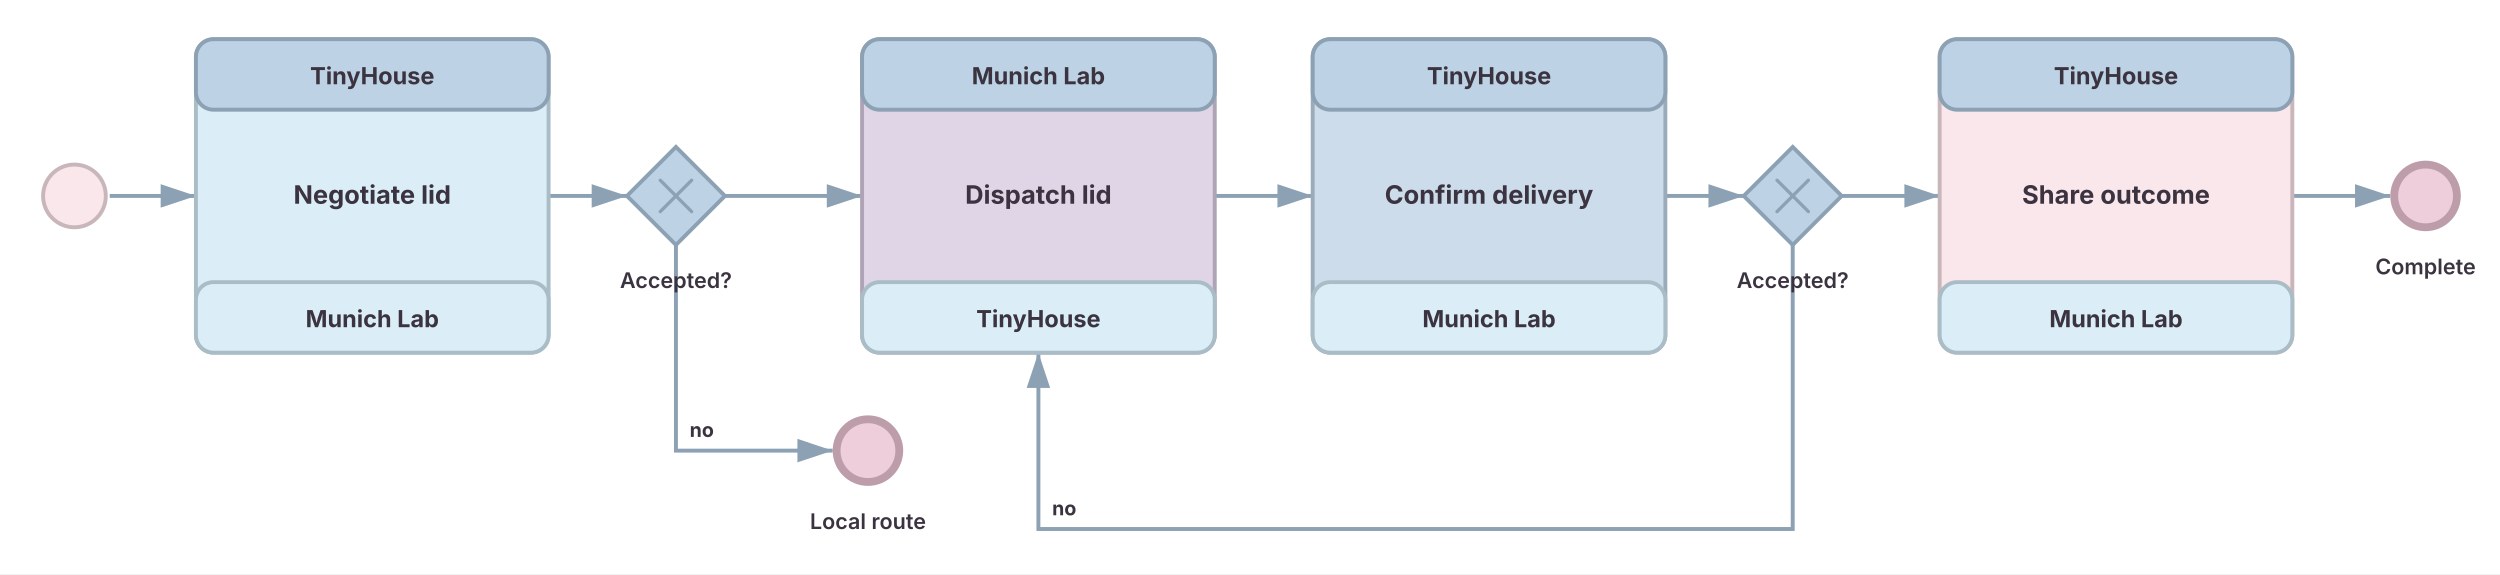
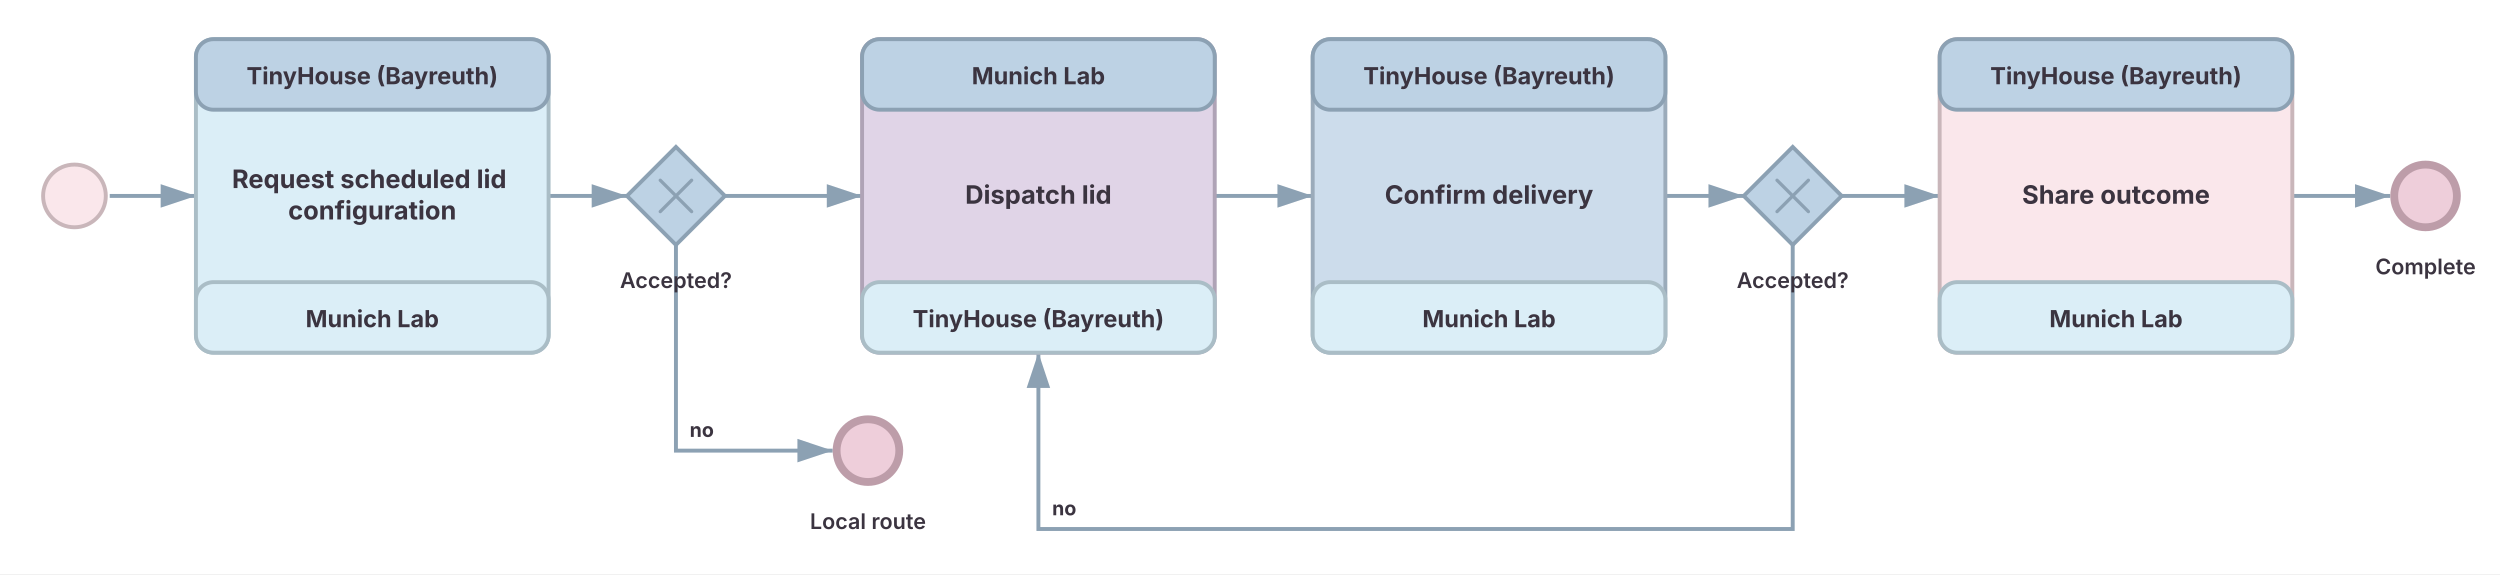
- <svg xmlns="http://www.w3.org/2000/svg" width="1276" height="293" viewBox="30 120 1276 293" role="img" aria-label="BPMN choreography for TinyHouse and Munich interaction points">
+ <svg xmlns="http://www.w3.org/2000/svg" width="1276" height="293" viewBox="30 120 1276 293" role="img" aria-label="Energy-aware BPMN choreography for TinyHouse and Munich interaction points">
  <defs>
    <style>
      text{font-family:Inter,Arial,sans-serif;fill:#3B3440}
      .node-label{font-size:13px;font-weight:650}
      .small-label{font-size:11px;font-weight:600}
      .pool-label{font-size:16px;font-weight:700;letter-spacing:.2px}
      .participant-label{font-size:12px;font-weight:700}
      .edge-label{font-size:10px;font-weight:650;paint-order:stroke;stroke:#FFFFFF;stroke-width:4px;stroke-linejoin:round}
      .gateway-marker,.task-icon{fill:none;stroke:#8CA1B3;stroke-width:1.7;stroke-linecap:round;stroke-linejoin:round}
    </style>
    <marker id="sequence-arrow" markerWidth="10" markerHeight="10" refX="9" refY="3" orient="auto" markerUnits="strokeWidth">
      <path d="M0,0 L0,6 L9,3 z" fill="#8CA1B3" />
    </marker>
    <marker id="message-arrow" markerWidth="12" markerHeight="12" refX="11" refY="4" orient="auto" markerUnits="strokeWidth">
      <path d="M0,0 L11,4 L0,8 z" fill="#FFFFFF" stroke="#9BABBA" stroke-width="1.4" />
    </marker>
  </defs>
  <rect x="30" y="120" width="1276" height="293" fill="#FFFFFF" />
  <g data-bpmn-element="ChoreoFlow_01">
    <path d="M86 220 L130 220" fill="none" stroke="#8CA1B3" stroke-width="2" marker-end="url(#sequence-arrow)" />
  </g>
  <g data-bpmn-element="ChoreoFlow_02">
    <path d="M310 220 L350 220" fill="none" stroke="#8CA1B3" stroke-width="2" marker-end="url(#sequence-arrow)" />
  </g>
  <g data-bpmn-element="ChoreoFlow_03_Accepted">
    <path d="M400 220 L470 220" fill="none" stroke="#8CA1B3" stroke-width="2" marker-end="url(#sequence-arrow)" />
    <text x="477" y="213" class="edge-label">yes</text>
  </g>
  <g data-bpmn-element="ChoreoFlow_03_Rejected">
    <path d="M375 245 L375 350 L455 350" fill="none" stroke="#8CA1B3" stroke-width="2" marker-end="url(#sequence-arrow)" />
    <text x="382" y="343" class="edge-label">no</text>
  </g>
  <g data-bpmn-element="ChoreoFlow_04">
    <path d="M650 220 L700 220" fill="none" stroke="#8CA1B3" stroke-width="2" marker-end="url(#sequence-arrow)" />
  </g>
  <g data-bpmn-element="ChoreoFlow_05">
    <path d="M880 220 L920 220" fill="none" stroke="#8CA1B3" stroke-width="2" marker-end="url(#sequence-arrow)" />
  </g>
  <g data-bpmn-element="ChoreoFlow_06_Accepted">
    <path d="M970 220 L1020 220" fill="none" stroke="#8CA1B3" stroke-width="2" marker-end="url(#sequence-arrow)" />
    <text x="1027" y="213" class="edge-label">yes</text>
  </g>
  <g data-bpmn-element="ChoreoFlow_06_Replacement">
    <path d="M945 245 L945 390 L560 390 L560 300" fill="none" stroke="#8CA1B3" stroke-width="2" marker-end="url(#sequence-arrow)" />
    <text x="567" y="383" class="edge-label">no</text>
  </g>
  <g data-bpmn-element="ChoreoFlow_07">
    <path d="M1200 220 L1250 220" fill="none" stroke="#8CA1B3" stroke-width="2" marker-end="url(#sequence-arrow)" />
  </g>
  <g data-bpmn-element="ChoreoStart">
    <circle cx="68" cy="220" r="16" fill="#FAE7EB" stroke="#C9B6BA" stroke-width="2" />
  </g>
  <g data-bpmn-element="ChoreoTask_Negotiate">
    <rect x="130" y="140" width="180" height="160" rx="9" fill="#DBEEF7" stroke="#AABDC6" stroke-width="2" />
    <rect x="130" y="140" width="180" height="36" rx="9" fill="#BDD2E4" stroke="#8CA1B3" stroke-width="2" />
    <rect x="130" y="264" width="180" height="36" rx="9" fill="#DBEEF7" stroke="#AABDC6" stroke-width="2" />
-     <text x="220" y="163" text-anchor="middle" class="participant-label">TinyHouse</text>
+     <text x="220" y="163" text-anchor="middle" class="participant-label">TinyHouse (Bayreuth)</text>
    <text x="220" y="287" text-anchor="middle" class="participant-label">Munich Lab</text>
-     <text x="220" y="224" text-anchor="middle" class="node-label">
-       <tspan x="220" dy="0">Negotiate lid</tspan>
+     <text x="220" y="216" text-anchor="middle" class="node-label">
+       <tspan x="220" dy="0">Request scheduled lid</tspan>
+       <tspan x="220" dy="16">configuration</tspan>
    </text>
  </g>
  <g data-bpmn-element="ChoreoGateway_Commitment">
    <polygon points="375,195 400,220 375,245 350,220" fill="#BDD2E4" stroke="#8CA1B3" stroke-width="2" />
    <path d="M367 212L383 228M383 212L367 228" class="gateway-marker" />
    <text x="375" y="267" text-anchor="middle" class="small-label">
      <tspan x="375" dy="0">Accepted?</tspan>
    </text>
  </g>
  <g data-bpmn-element="ChoreoEnd_Local">
    <circle cx="473" cy="350" r="16" fill="#EECEDA" stroke="#BD9DA9" stroke-width="4" />
    <text x="473" y="390" text-anchor="middle" class="small-label">
      <tspan x="473" dy="0">Local route</tspan>
    </text>
  </g>
  <g data-bpmn-element="ChoreoTask_Dispatch">
    <rect x="470" y="140" width="180" height="160" rx="9" fill="#E0D4E7" stroke="#AFA3B6" stroke-width="2" />
    <rect x="470" y="140" width="180" height="36" rx="9" fill="#BDD2E4" stroke="#8CA1B3" stroke-width="2" />
    <rect x="470" y="264" width="180" height="36" rx="9" fill="#DBEEF7" stroke="#AABDC6" stroke-width="2" />
    <text x="560" y="163" text-anchor="middle" class="participant-label">Munich Lab</text>
-     <text x="560" y="287" text-anchor="middle" class="participant-label">TinyHouse</text>
+     <text x="560" y="287" text-anchor="middle" class="participant-label">TinyHouse (Bayreuth)</text>
    <text x="560" y="224" text-anchor="middle" class="node-label">
      <tspan x="560" dy="0">Dispatch lid</tspan>
    </text>
  </g>
  <g data-bpmn-element="ChoreoTask_DeliveryDecision">
    <rect x="700" y="140" width="180" height="160" rx="9" fill="#CCDCEB" stroke="#9BABBA" stroke-width="2" />
    <rect x="700" y="140" width="180" height="36" rx="9" fill="#BDD2E4" stroke="#8CA1B3" stroke-width="2" />
    <rect x="700" y="264" width="180" height="36" rx="9" fill="#DBEEF7" stroke="#AABDC6" stroke-width="2" />
-     <text x="790" y="163" text-anchor="middle" class="participant-label">TinyHouse</text>
+     <text x="790" y="163" text-anchor="middle" class="participant-label">TinyHouse (Bayreuth)</text>
    <text x="790" y="287" text-anchor="middle" class="participant-label">Munich Lab</text>
    <text x="790" y="224" text-anchor="middle" class="node-label">
      <tspan x="790" dy="0">Confirm delivery</tspan>
    </text>
  </g>
  <g data-bpmn-element="ChoreoGateway_Delivery">
    <polygon points="945,195 970,220 945,245 920,220" fill="#BDD2E4" stroke="#8CA1B3" stroke-width="2" />
    <path d="M937 212L953 228M953 212L937 228" class="gateway-marker" />
    <text x="945" y="267" text-anchor="middle" class="small-label">
      <tspan x="945" dy="0">Accepted?</tspan>
    </text>
  </g>
  <g data-bpmn-element="ChoreoTask_Outcome">
    <rect x="1020" y="140" width="180" height="160" rx="9" fill="#FAE7EB" stroke="#C9B6BA" stroke-width="2" />
    <rect x="1020" y="140" width="180" height="36" rx="9" fill="#BDD2E4" stroke="#8CA1B3" stroke-width="2" />
    <rect x="1020" y="264" width="180" height="36" rx="9" fill="#DBEEF7" stroke="#AABDC6" stroke-width="2" />
-     <text x="1110" y="163" text-anchor="middle" class="participant-label">TinyHouse</text>
+     <text x="1110" y="163" text-anchor="middle" class="participant-label">TinyHouse (Bayreuth)</text>
    <text x="1110" y="287" text-anchor="middle" class="participant-label">Munich Lab</text>
    <text x="1110" y="224" text-anchor="middle" class="node-label">
      <tspan x="1110" dy="0">Share outcome</tspan>
    </text>
  </g>
  <g data-bpmn-element="ChoreoEnd_Complete">
    <circle cx="1268" cy="220" r="16" fill="#EECEDA" stroke="#BD9DA9" stroke-width="4" />
    <text x="1268" y="260" text-anchor="middle" class="small-label">
      <tspan x="1268" dy="0">Complete</tspan>
    </text>
  </g>
</svg>
